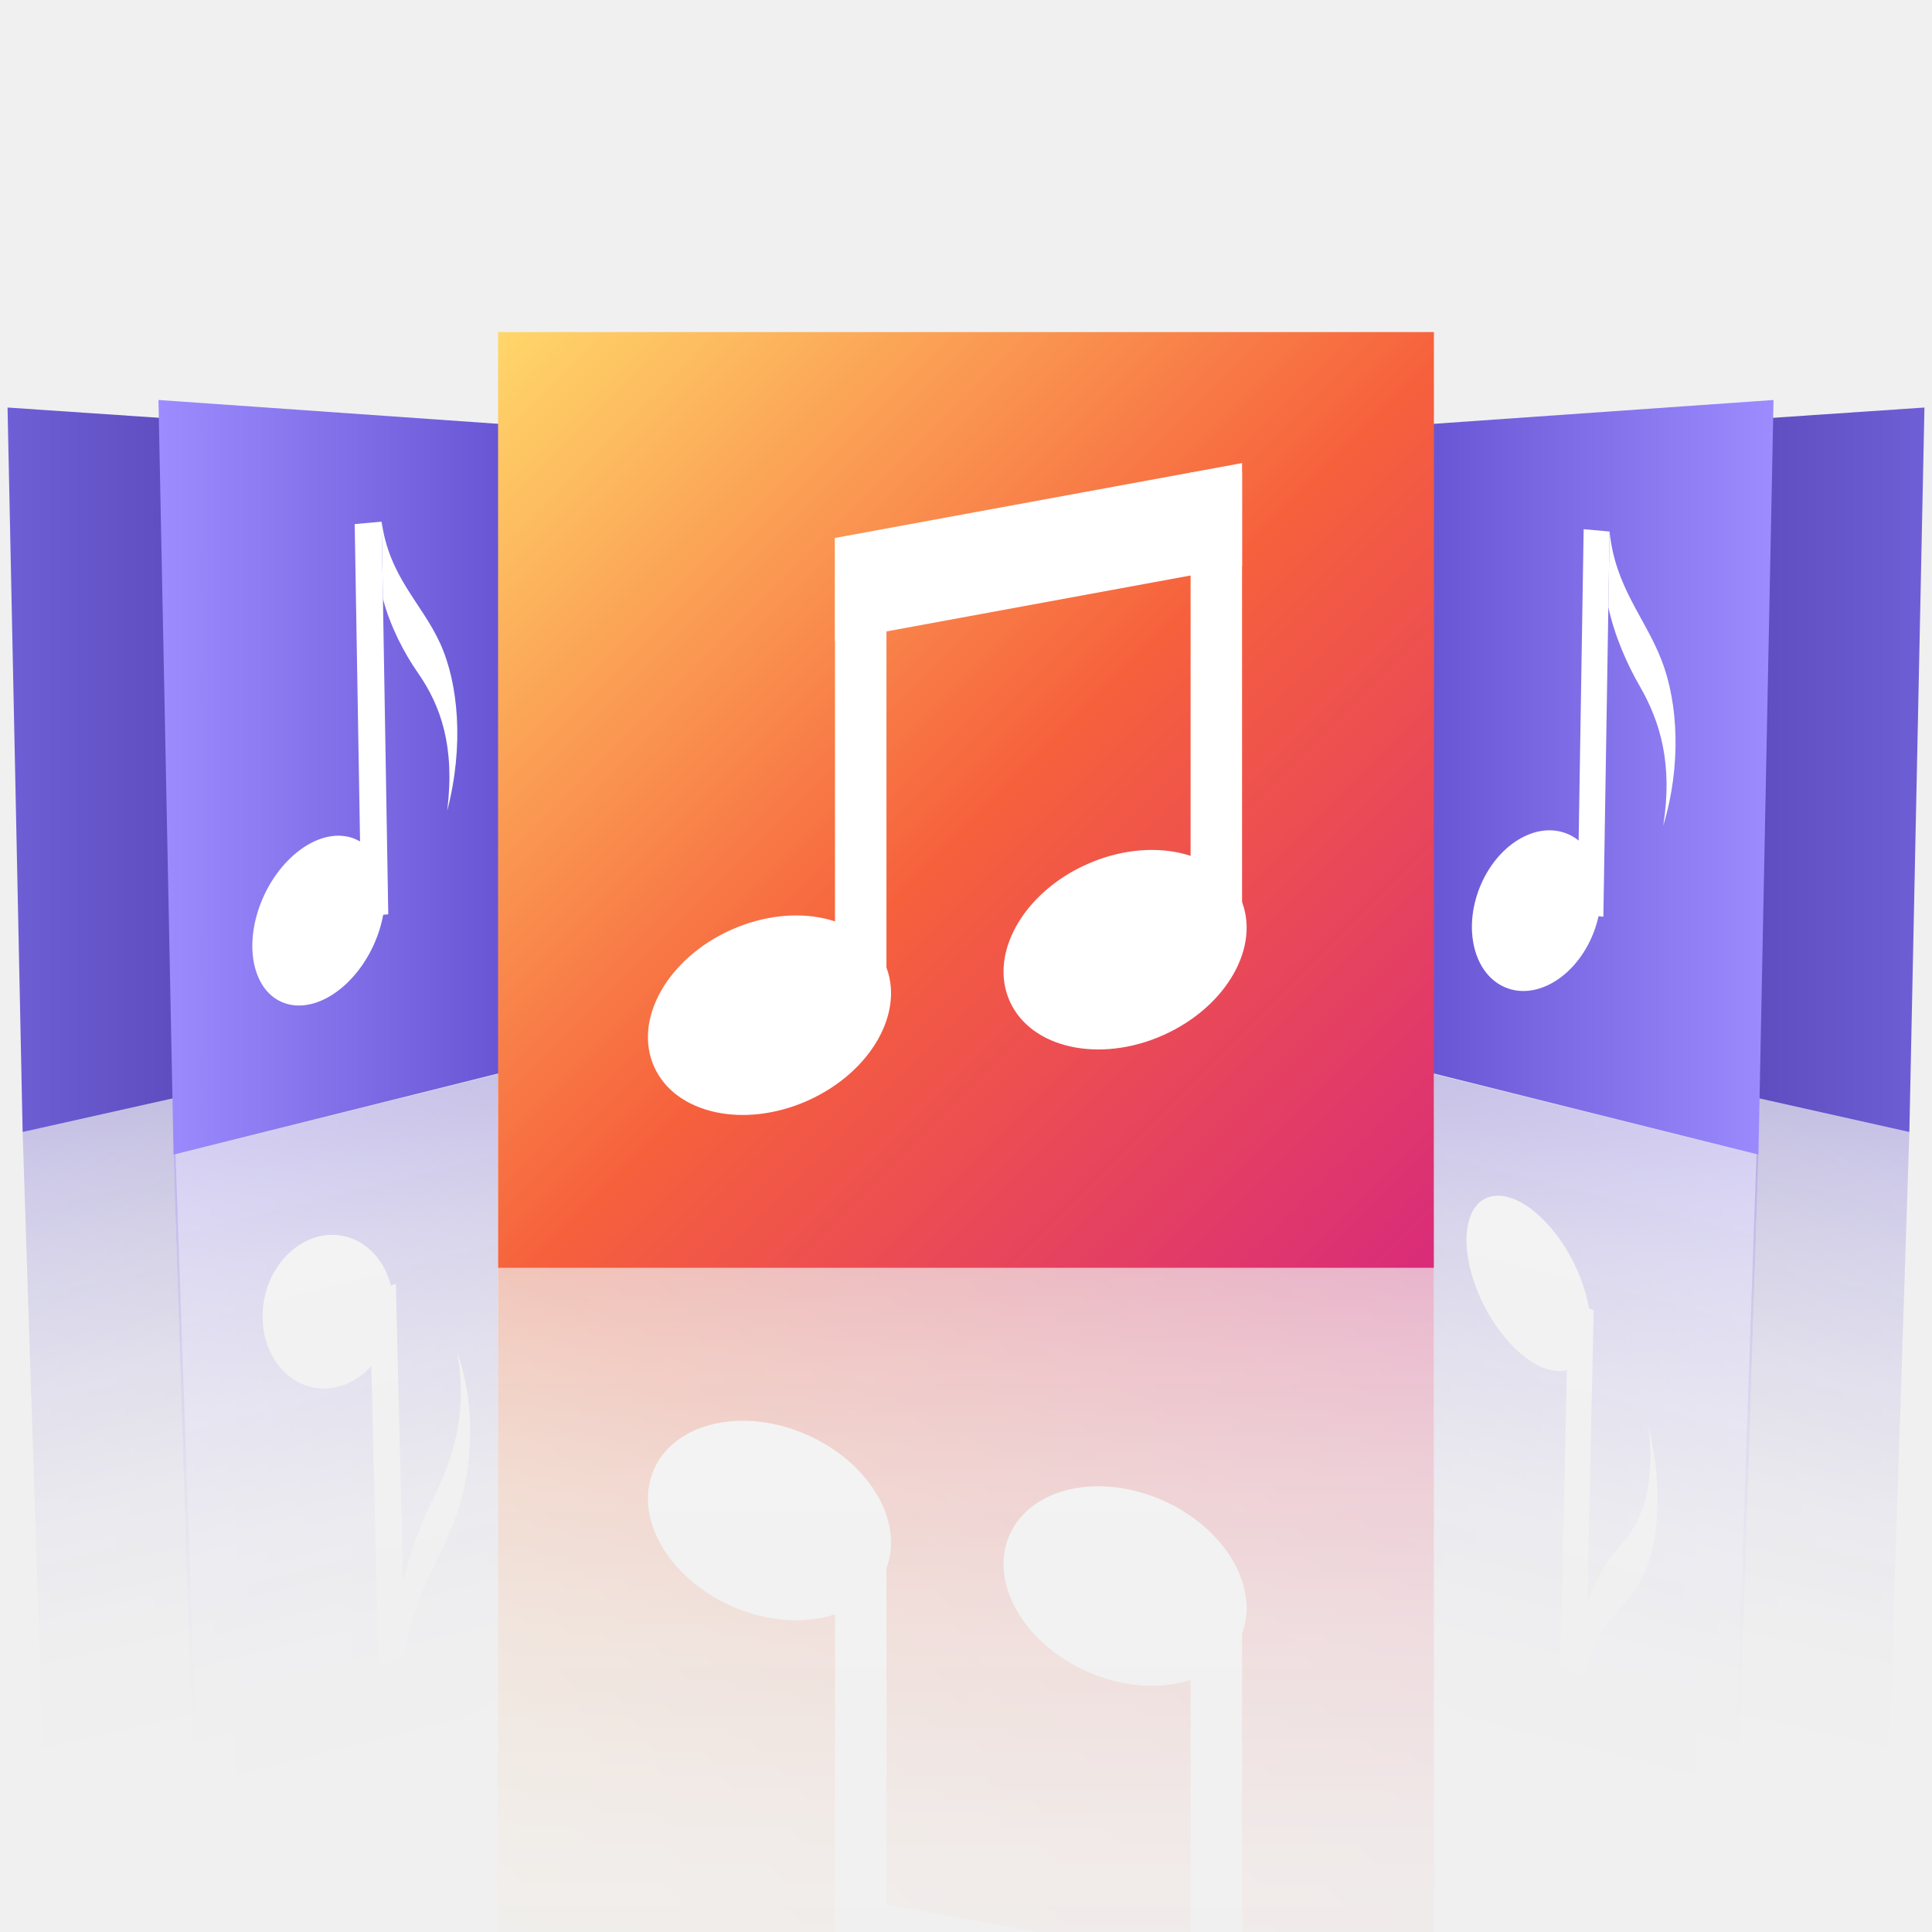
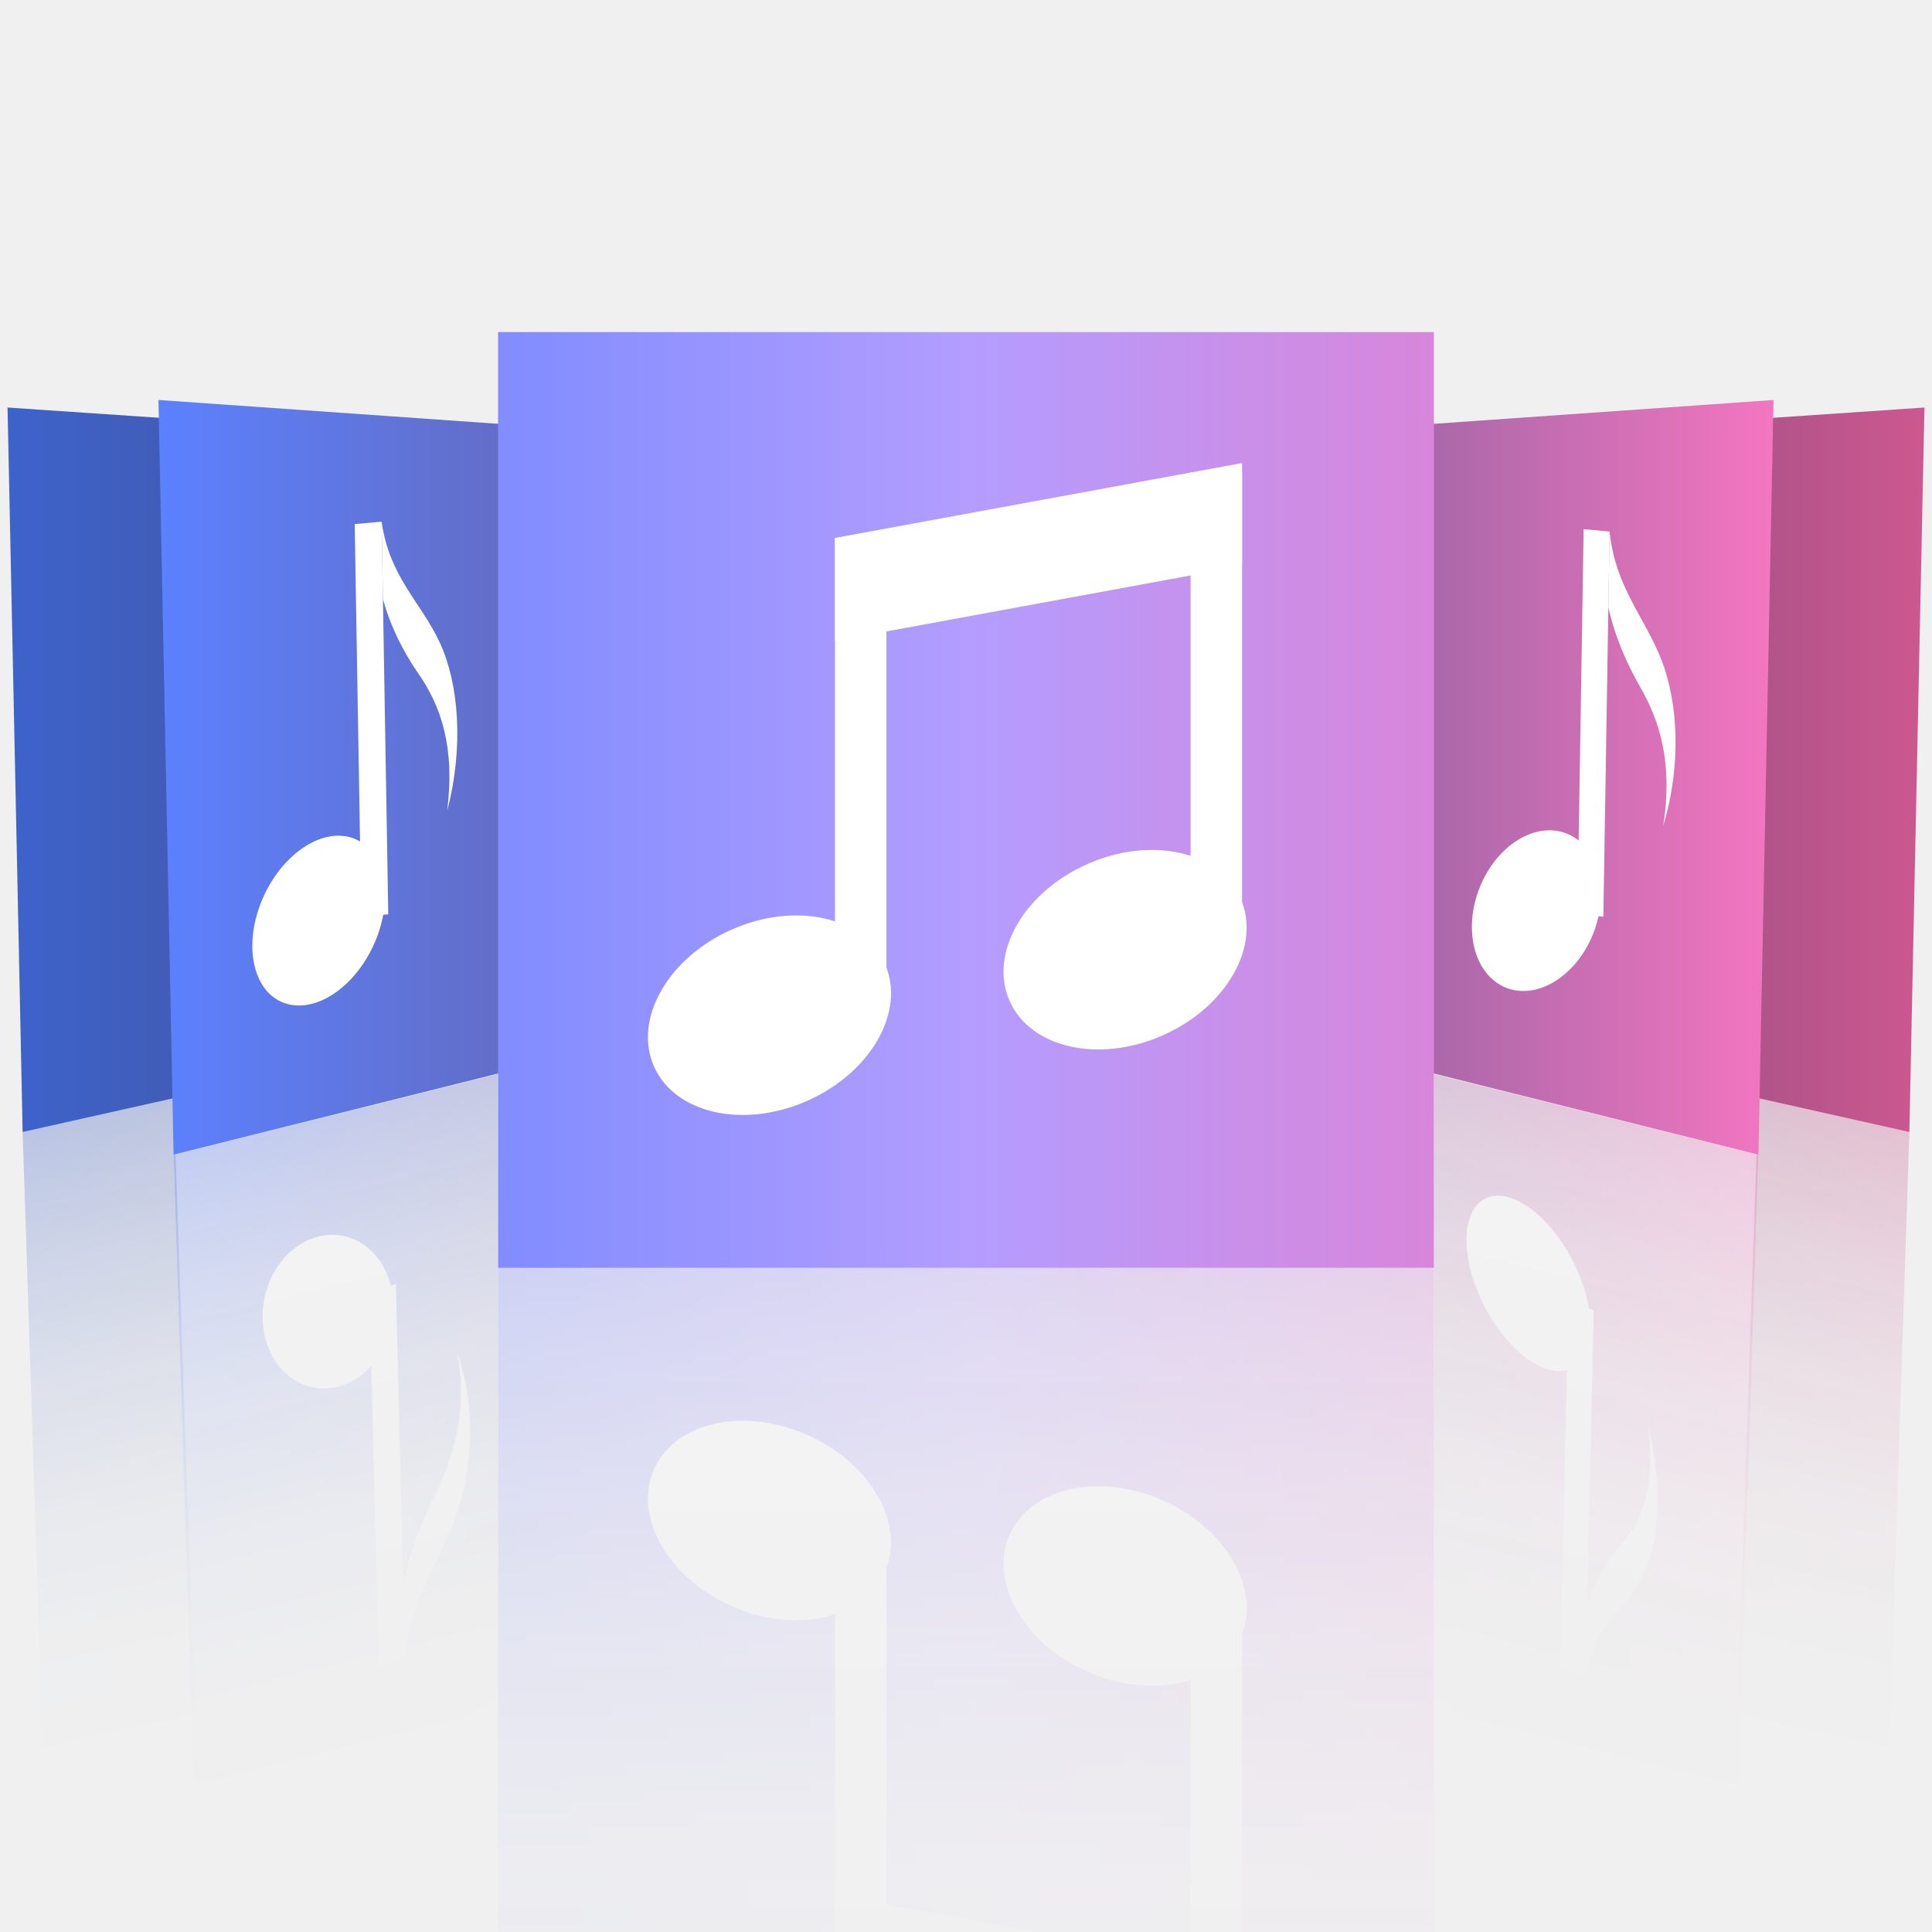
<svg xmlns="http://www.w3.org/2000/svg" viewBox="0 0 256 256">
  <defs>
-     <linearGradient id="cover" x1="0" y1="0" x2="1" y2="1">
-       <stop offset="0" stop-color="#ffd76a" />
-       <stop offset="0.52" stop-color="#f6603c" />
-       <stop offset="1" stop-color="#d92b7a" />
+     <linearGradient id="sweep" x1="0" y1="0" x2="256" y2="0" gradientUnits="userSpaceOnUse">
+       <stop offset="0" stop-color="#4b7bff" />
+       <stop offset="0.5" stop-color="#b39dff" />
+       <stop offset="1" stop-color="#ff6eb4" />
    </linearGradient>
-     <linearGradient id="cover-mirrored" href="#cover" x1="0" y1="1" x2="1" y2="0" />
-     <linearGradient id="near" x1="0" y1="0" x2="1" y2="0" gradientUnits="userSpaceOnUse">
-       <stop offset="0" stop-color="#9d8cff" />
-       <stop offset="1" stop-color="#5a46c8" />
+     <linearGradient id="near-left" x1="21" y1="0" x2="79" y2="0" gradientUnits="userSpaceOnUse">
+       <stop offset="0" stop-color="#5c81ff" />
+       <stop offset="1" stop-color="#6468b8" />
    </linearGradient>
-     <linearGradient id="near-left" href="#near" x1="21" x2="79" />
-     <linearGradient id="near-right" href="#near" x1="235" x2="177" />
-     <linearGradient id="far" x1="0" y1="0" x2="1" y2="0" gradientUnits="userSpaceOnUse">
-       <stop offset="0" stop-color="#6f5fd6" />
-       <stop offset="1" stop-color="#3f2f99" />
+     <linearGradient id="near-right" x1="235" y1="0" x2="177" y2="0" gradientUnits="userSpaceOnUse">
+       <stop offset="0" stop-color="#f376c0" />
+       <stop offset="1" stop-color="#9664a3" />
    </linearGradient>
-     <linearGradient id="far-left" href="#far" x1="1" x2="61" />
-     <linearGradient id="far-right" href="#far" x1="255" x2="195" />
+     <linearGradient id="far-left" x1="1" y1="0" x2="61" y2="0" gradientUnits="userSpaceOnUse">
+       <stop offset="0" stop-color="#3d63cc" />
+       <stop offset="1" stop-color="#485194" />
+     </linearGradient>
+     <linearGradient id="far-right" x1="255" y1="0" x2="195" y2="0" gradientUnits="userSpaceOnUse">
+       <stop offset="0" stop-color="#cc5890" />
+       <stop offset="1" stop-color="#7f4d7d" />
+     </linearGradient>
    <path id="flag" d="M0,0 C1.5,8 8.5,12 12.5,18 C16.5,24 17.5,33 13.5,42 C15.5,33 12.5,27 7.5,22 C4.5,19 1.5,15 0,11 Z" />
    <g id="eighth" fill="#ffffff">
      <ellipse cx="42" cy="72" rx="15.5" ry="11" transform="rotate(-24 42 72)" />
      <rect x="51.5" y="16" width="6" height="56" />
      <use href="#flag" transform="translate(57.5 16)" />
    </g>
    <g id="beamed-eighths" fill="#ffffff">
      <ellipse cx="29" cy="73" rx="13.5" ry="10" transform="rotate(-24 29 73)" />
      <ellipse cx="67" cy="66" rx="13.5" ry="10" transform="rotate(-24 67 66)" />
      <rect x="36" y="22" width="5.5" height="48" />
      <rect x="74" y="15" width="5.5" height="48" />
      <polygon points="36,22 79.5,14 79.5,25 36,33" />
    </g>
    <clipPath id="near-left-shown">
      <polygon points="23,141 66,130.3 66,213 26,236" />
    </clipPath>
    <clipPath id="near-right-shown">
      <polygon points="233,141 190,130.3 190,213 230,236" />
    </clipPath>
    <linearGradient id="fade" gradientUnits="userSpaceOnUse">
      <stop offset="0" stop-color="#ffffff" stop-opacity="0.3" />
      <stop offset="0.2" stop-color="#ffffff" stop-opacity="0.192" />
      <stop offset="0.4" stop-color="#ffffff" stop-opacity="0.108" />
      <stop offset="0.6" stop-color="#ffffff" stop-opacity="0.048" />
      <stop offset="0.8" stop-color="#ffffff" stop-opacity="0.012" />
      <stop offset="1" stop-color="#ffffff" stop-opacity="0" />
    </linearGradient>
    <linearGradient id="fade-far-left" href="#fade" x1="32" y1="131.5" x2="50.1" y2="212.4" />
    <linearGradient id="fade-near-left" href="#fade" x1="51" y1="134" x2="71.5" y2="215.9" />
    <linearGradient id="fade-middle" href="#fade" x1="0" y1="156" x2="0" y2="280" />
    <linearGradient id="fade-near-right" href="#fade" x1="205" y1="134" x2="184.5" y2="215.9" />
    <linearGradient id="fade-far-right" href="#fade" x1="224" y1="131.5" x2="205.9" y2="212.4" />
    <mask id="far-left-reflection" maskUnits="userSpaceOnUse" x="0" y="0" width="256" height="300">
      <rect width="256" height="300" fill="url(#fade-far-left)" />
    </mask>
    <mask id="near-left-reflection" maskUnits="userSpaceOnUse" x="0" y="0" width="256" height="300">
      <rect width="256" height="300" fill="url(#fade-near-left)" />
    </mask>
    <mask id="middle-reflection" maskUnits="userSpaceOnUse" x="0" y="0" width="256" height="300">
      <rect width="256" height="300" fill="url(#fade-middle)" />
    </mask>
    <mask id="near-right-reflection" maskUnits="userSpaceOnUse" x="0" y="0" width="256" height="300">
      <rect width="256" height="300" fill="url(#fade-near-right)" />
    </mask>
    <mask id="far-right-reflection" maskUnits="userSpaceOnUse" x="0" y="0" width="256" height="300">
      <rect width="256" height="300" fill="url(#fade-far-right)" />
    </mask>
  </defs>
  <g transform="translate(0 12)">
    <polygon points="3,138 23,133.5 26,220 6,230" fill="url(#far-left)" mask="url(#far-left-reflection)" />
    <g clip-path="url(#near-left-shown)" mask="url(#near-left-reflection)">
      <rect width="256" height="256" fill="url(#near-left)" />
      <use href="#eighth" transform="matrix(0.5796 -0.2399 -0.0213 -0.8829 20.66 235.45)" />
    </g>
    <g mask="url(#middle-reflection)">
-       <rect x="66" y="156" width="124" height="124" fill="url(#cover-mirrored)" />
+       <rect x="66" y="156" width="124" height="124" fill="url(#sweep)" />
      <use href="#beamed-eighths" transform="matrix(1.24 0 0 -1.24 66 280)" />
    </g>
    <g clip-path="url(#near-right-shown)" mask="url(#near-right-reflection)">
      <rect width="256" height="256" fill="url(#near-right)" />
      <use href="#eighth" transform="matrix(0.5571 0.2305 0.0193 -0.8663 177.75 210.75)" />
    </g>
    <polygon points="253,138 233,133.5 230,220 250,230" fill="url(#far-right)" mask="url(#far-right-reflection)" />
    <polygon points="1,42 60,46 61,125 3,138" fill="url(#far-left)" />
    <polygon points="196,46 255,42 253,138 195,125" fill="url(#far-right)" />
    <polygon points="21,41 78,45 79,127 23,141" fill="url(#near-left)" />
    <use href="#eighth" transform="matrix(0.5949 -0.0538 0.0157 0.9291 16.11 45.35)" />
    <polygon points="178,45 235,41 233,141 177,127" fill="url(#near-right)" />
    <use href="#eighth" transform="matrix(0.5724 0.0518 -0.0147 0.9114 180.60 40.87)" />
-     <rect x="66" y="32" width="124" height="124" fill="url(#cover)" />
+     <rect x="66" y="32" width="124" height="124" fill="url(#sweep)" />
    <use href="#beamed-eighths" transform="matrix(1.24 0 0 1.24 66 32)" />
  </g>
</svg>
